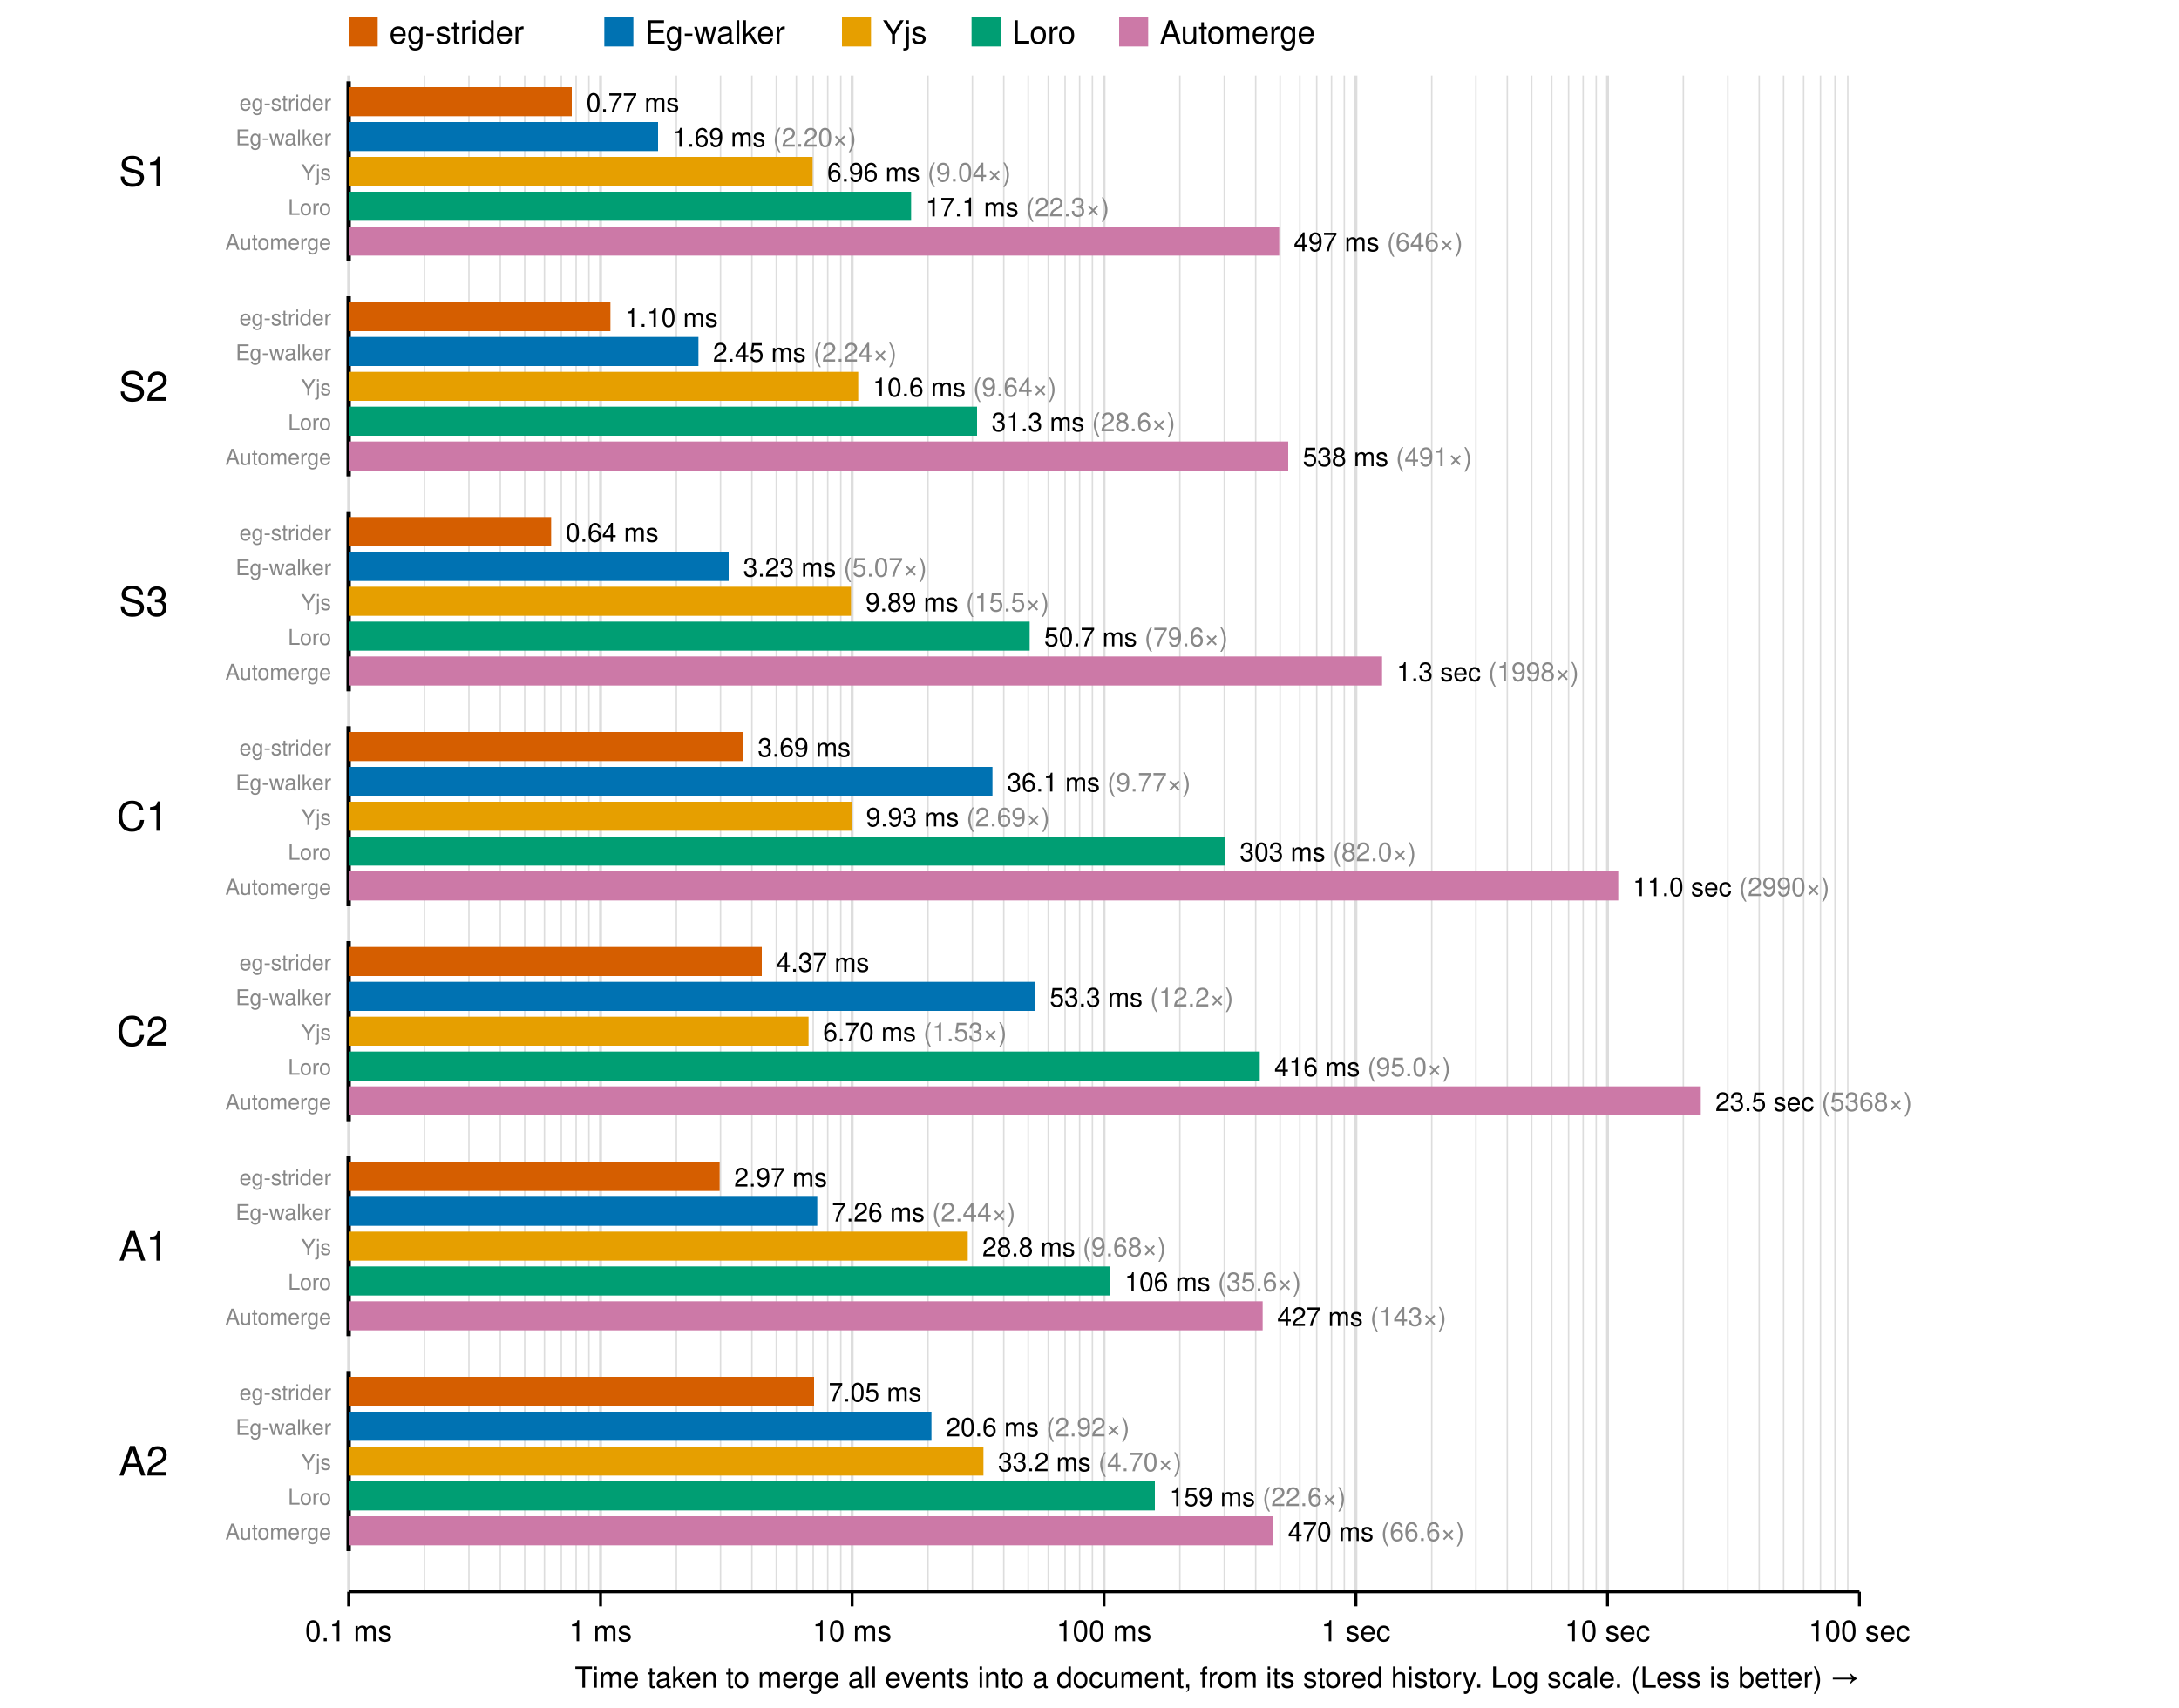
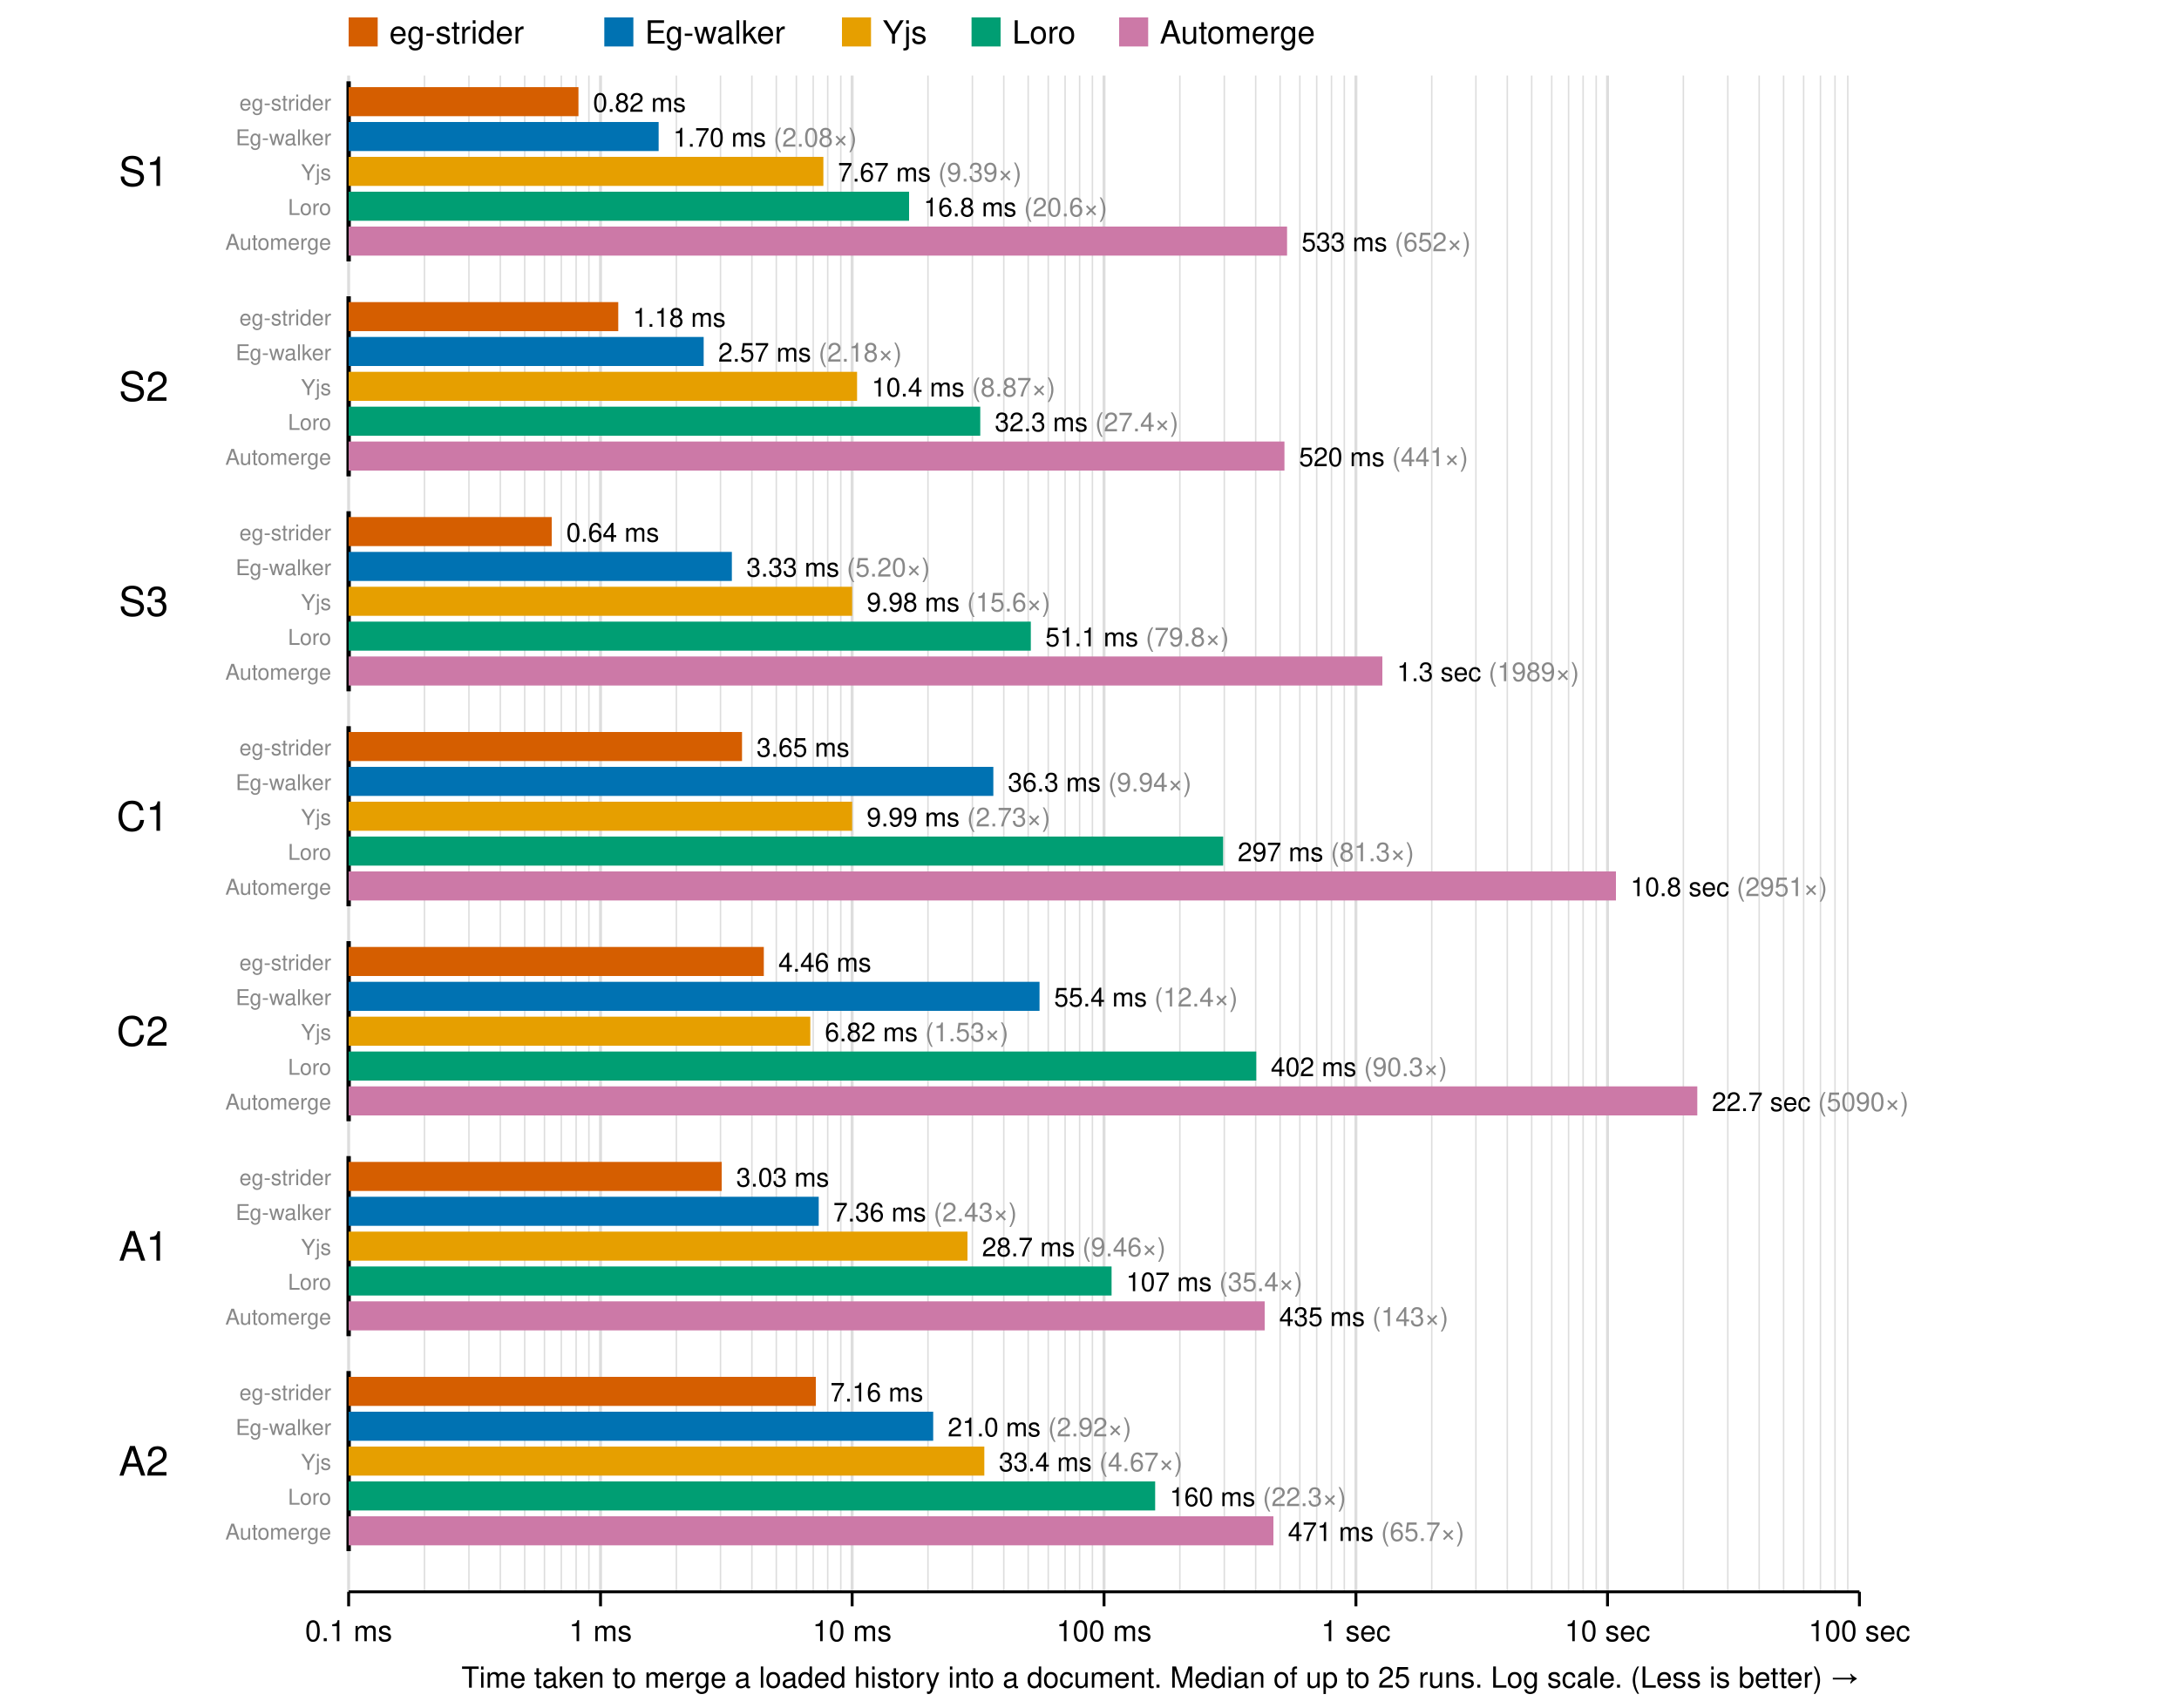
<svg xmlns="http://www.w3.org/2000/svg" viewBox="0 0 750 588" font-family="Helvetica, Arial, sans-serif">
  <rect width="750" height="588" fill="white" />
  <rect x="120" y="6" width="10" height="10" fill="#d55e00" />
  <text x="134" y="15" font-size="11">eg-strider</text>
  <rect x="208.0" y="6" width="10" height="10" fill="#0072b2" />
  <text x="222.0" y="15" font-size="11">Eg-walker</text>
  <rect x="289.8" y="6" width="10" height="10" fill="#e69f00" />
  <text x="303.8" y="15" font-size="11">Yjs</text>
  <rect x="334.4" y="6" width="10" height="10" fill="#009e73" />
  <text x="348.4" y="15" font-size="11">Loro</text>
  <rect x="385.2" y="6" width="10" height="10" fill="#cc79a7" />
  <text x="399.2" y="15" font-size="11">Automerge</text>
  <line x1="120.0" y1="26" x2="120.0" y2="548" stroke="#ddd" stroke-width="1" />
  <line x1="146.1" y1="26" x2="146.1" y2="548" stroke="#ddd" stroke-width="0.5" />
  <line x1="161.4" y1="26" x2="161.4" y2="548" stroke="#ddd" stroke-width="0.5" />
  <line x1="172.2" y1="26" x2="172.2" y2="548" stroke="#ddd" stroke-width="0.5" />
  <line x1="180.6" y1="26" x2="180.6" y2="548" stroke="#ddd" stroke-width="0.5" />
  <line x1="187.4" y1="26" x2="187.4" y2="548" stroke="#ddd" stroke-width="0.5" />
  <line x1="193.2" y1="26" x2="193.2" y2="548" stroke="#ddd" stroke-width="0.5" />
  <line x1="198.3" y1="26" x2="198.3" y2="548" stroke="#ddd" stroke-width="0.5" />
  <line x1="202.7" y1="26" x2="202.7" y2="548" stroke="#ddd" stroke-width="0.5" />
  <line x1="206.7" y1="26" x2="206.7" y2="548" stroke="#ddd" stroke-width="1" />
  <line x1="232.8" y1="26" x2="232.8" y2="548" stroke="#ddd" stroke-width="0.5" />
  <line x1="248.0" y1="26" x2="248.0" y2="548" stroke="#ddd" stroke-width="0.5" />
  <line x1="258.8" y1="26" x2="258.8" y2="548" stroke="#ddd" stroke-width="0.5" />
  <line x1="267.2" y1="26" x2="267.2" y2="548" stroke="#ddd" stroke-width="0.5" />
  <line x1="274.1" y1="26" x2="274.1" y2="548" stroke="#ddd" stroke-width="0.5" />
  <line x1="279.9" y1="26" x2="279.9" y2="548" stroke="#ddd" stroke-width="0.5" />
  <line x1="284.9" y1="26" x2="284.9" y2="548" stroke="#ddd" stroke-width="0.5" />
  <line x1="289.4" y1="26" x2="289.4" y2="548" stroke="#ddd" stroke-width="0.5" />
  <line x1="293.3" y1="26" x2="293.3" y2="548" stroke="#ddd" stroke-width="1" />
  <line x1="319.4" y1="26" x2="319.4" y2="548" stroke="#ddd" stroke-width="0.5" />
  <line x1="334.7" y1="26" x2="334.7" y2="548" stroke="#ddd" stroke-width="0.5" />
  <line x1="345.5" y1="26" x2="345.5" y2="548" stroke="#ddd" stroke-width="0.5" />
  <line x1="353.9" y1="26" x2="353.9" y2="548" stroke="#ddd" stroke-width="0.5" />
  <line x1="360.8" y1="26" x2="360.8" y2="548" stroke="#ddd" stroke-width="0.5" />
  <line x1="366.6" y1="26" x2="366.6" y2="548" stroke="#ddd" stroke-width="0.5" />
  <line x1="371.6" y1="26" x2="371.6" y2="548" stroke="#ddd" stroke-width="0.5" />
  <line x1="376.0" y1="26" x2="376.0" y2="548" stroke="#ddd" stroke-width="0.5" />
  <line x1="380.0" y1="26" x2="380.0" y2="548" stroke="#ddd" stroke-width="1" />
  <line x1="406.1" y1="26" x2="406.1" y2="548" stroke="#ddd" stroke-width="0.5" />
  <line x1="421.4" y1="26" x2="421.4" y2="548" stroke="#ddd" stroke-width="0.5" />
  <line x1="432.2" y1="26" x2="432.2" y2="548" stroke="#ddd" stroke-width="0.5" />
  <line x1="440.6" y1="26" x2="440.6" y2="548" stroke="#ddd" stroke-width="0.5" />
  <line x1="447.4" y1="26" x2="447.4" y2="548" stroke="#ddd" stroke-width="0.5" />
  <line x1="453.2" y1="26" x2="453.2" y2="548" stroke="#ddd" stroke-width="0.5" />
  <line x1="458.3" y1="26" x2="458.3" y2="548" stroke="#ddd" stroke-width="0.5" />
  <line x1="462.7" y1="26" x2="462.7" y2="548" stroke="#ddd" stroke-width="0.5" />
  <line x1="466.7" y1="26" x2="466.7" y2="548" stroke="#ddd" stroke-width="1" />
  <line x1="492.8" y1="26" x2="492.8" y2="548" stroke="#ddd" stroke-width="0.5" />
  <line x1="508.0" y1="26" x2="508.0" y2="548" stroke="#ddd" stroke-width="0.5" />
  <line x1="518.8" y1="26" x2="518.8" y2="548" stroke="#ddd" stroke-width="0.5" />
  <line x1="527.2" y1="26" x2="527.2" y2="548" stroke="#ddd" stroke-width="0.5" />
  <line x1="534.1" y1="26" x2="534.1" y2="548" stroke="#ddd" stroke-width="0.5" />
  <line x1="539.9" y1="26" x2="539.9" y2="548" stroke="#ddd" stroke-width="0.5" />
  <line x1="544.9" y1="26" x2="544.9" y2="548" stroke="#ddd" stroke-width="0.5" />
  <line x1="549.4" y1="26" x2="549.4" y2="548" stroke="#ddd" stroke-width="0.5" />
  <line x1="553.3" y1="26" x2="553.3" y2="548" stroke="#ddd" stroke-width="1" />
  <line x1="579.4" y1="26" x2="579.4" y2="548" stroke="#ddd" stroke-width="0.5" />
  <line x1="594.7" y1="26" x2="594.7" y2="548" stroke="#ddd" stroke-width="0.5" />
  <line x1="605.5" y1="26" x2="605.5" y2="548" stroke="#ddd" stroke-width="0.5" />
  <line x1="613.9" y1="26" x2="613.9" y2="548" stroke="#ddd" stroke-width="0.5" />
  <line x1="620.8" y1="26" x2="620.8" y2="548" stroke="#ddd" stroke-width="0.5" />
  <line x1="626.6" y1="26" x2="626.6" y2="548" stroke="#ddd" stroke-width="0.5" />
  <line x1="631.6" y1="26" x2="631.6" y2="548" stroke="#ddd" stroke-width="0.5" />
  <line x1="636.0" y1="26" x2="636.0" y2="548" stroke="#ddd" stroke-width="0.5" />
  <line x1="120.0" y1="548" x2="120.0" y2="553" stroke="black" />
  <text x="120.0" y="565" font-size="10" text-anchor="middle">0.1 ms</text>
  <line x1="206.7" y1="548" x2="206.7" y2="553" stroke="black" />
  <text x="206.7" y="565" font-size="10" text-anchor="middle">1 ms</text>
  <line x1="293.3" y1="548" x2="293.3" y2="553" stroke="black" />
  <text x="293.3" y="565" font-size="10" text-anchor="middle">10 ms</text>
  <line x1="380.0" y1="548" x2="380.0" y2="553" stroke="black" />
  <text x="380.0" y="565" font-size="10" text-anchor="middle">100 ms</text>
  <line x1="466.7" y1="548" x2="466.7" y2="553" stroke="black" />
  <text x="466.7" y="565" font-size="10" text-anchor="middle">1 sec</text>
  <line x1="553.3" y1="548" x2="553.3" y2="553" stroke="black" />
  <text x="553.3" y="565" font-size="10" text-anchor="middle">10 sec</text>
  <line x1="640.0" y1="548" x2="640.0" y2="553" stroke="black" />
  <text x="640.0" y="565" font-size="10" text-anchor="middle">100 sec</text>
  <line x1="120" y1="548" x2="640" y2="548" stroke="black" />
-   <text x="640" y="581" font-size="10" text-anchor="end">Time taken to merge all events into a document, from its stored history. Log scale. (Less is better) →</text>
+   <text x="640" y="581" font-size="10" text-anchor="end">Time taken to merge a loaded history into a document. Median of up to 25 runs. Log scale. (Less is better) →</text>
  <text x="58" y="64.0" font-size="14" text-anchor="end">S1</text>
  <line x1="120" y1="28" x2="120" y2="90" stroke="black" stroke-width="1.5" />
  <text x="114" y="38" font-size="7.5" fill="#888" text-anchor="end">eg-strider</text>
-   <rect x="120" y="30" width="76.8" height="10" fill="#d55e00" />
-   <text x="201.8" y="38.5" font-size="9">0.77 ms</text>
+   <rect x="120" y="30" width="79.1" height="10" fill="#d55e00" />
+   <text x="204.1" y="38.5" font-size="9">0.82 ms</text>
  <text x="114" y="50" font-size="7.5" fill="#888" text-anchor="end">Eg-walker</text>
-   <rect x="120" y="42" width="106.5" height="10" fill="#0072b2" />
-   <text x="231.5" y="50.5" font-size="9">1.69 ms <tspan fill="#888">(2.20×)</tspan>
+   <rect x="120" y="42" width="106.7" height="10" fill="#0072b2" />
+   <text x="231.7" y="50.5" font-size="9">1.70 ms <tspan fill="#888">(2.08×)</tspan>
  </text>
  <text x="114" y="62" font-size="7.5" fill="#888" text-anchor="end">Yjs</text>
-   <rect x="120" y="54" width="159.7" height="10" fill="#e69f00" />
-   <text x="284.7" y="62.5" font-size="9">6.96 ms <tspan fill="#888">(9.04×)</tspan>
+   <rect x="120" y="54" width="163.4" height="10" fill="#e69f00" />
+   <text x="288.4" y="62.5" font-size="9">7.67 ms <tspan fill="#888">(9.39×)</tspan>
  </text>
  <text x="114" y="74" font-size="7.5" fill="#888" text-anchor="end">Loro</text>
-   <rect x="120" y="66" width="193.6" height="10" fill="#009e73" />
-   <text x="318.6" y="74.5" font-size="9">17.1 ms <tspan fill="#888">(22.3×)</tspan>
+   <rect x="120" y="66" width="192.9" height="10" fill="#009e73" />
+   <text x="317.9" y="74.5" font-size="9">16.8 ms <tspan fill="#888">(20.6×)</tspan>
  </text>
  <text x="114" y="86" font-size="7.5" fill="#888" text-anchor="end">Automerge</text>
-   <rect x="120" y="78" width="320.3" height="10" fill="#cc79a7" />
-   <text x="445.3" y="86.5" font-size="9">497 ms <tspan fill="#888">(646×)</tspan>
+   <rect x="120" y="78" width="323.0" height="10" fill="#cc79a7" />
+   <text x="448.0" y="86.5" font-size="9">533 ms <tspan fill="#888">(652×)</tspan>
  </text>
  <text x="58" y="138.0" font-size="14" text-anchor="end">S2</text>
  <line x1="120" y1="102" x2="120" y2="164" stroke="black" stroke-width="1.5" />
  <text x="114" y="112" font-size="7.5" fill="#888" text-anchor="end">eg-strider</text>
-   <rect x="120" y="104" width="90.1" height="10" fill="#d55e00" />
-   <text x="215.1" y="112.5" font-size="9">1.10 ms</text>
+   <rect x="120" y="104" width="92.8" height="10" fill="#d55e00" />
+   <text x="217.8" y="112.5" font-size="9">1.18 ms</text>
  <text x="114" y="124" font-size="7.5" fill="#888" text-anchor="end">Eg-walker</text>
-   <rect x="120" y="116" width="120.4" height="10" fill="#0072b2" />
-   <text x="245.4" y="124.5" font-size="9">2.45 ms <tspan fill="#888">(2.24×)</tspan>
+   <rect x="120" y="116" width="122.2" height="10" fill="#0072b2" />
+   <text x="247.2" y="124.5" font-size="9">2.57 ms <tspan fill="#888">(2.18×)</tspan>
  </text>
  <text x="114" y="136" font-size="7.5" fill="#888" text-anchor="end">Yjs</text>
-   <rect x="120" y="128" width="175.4" height="10" fill="#e69f00" />
-   <text x="300.4" y="136.5" font-size="9">10.6 ms <tspan fill="#888">(9.64×)</tspan>
+   <rect x="120" y="128" width="175.0" height="10" fill="#e69f00" />
+   <text x="300.0" y="136.5" font-size="9">10.4 ms <tspan fill="#888">(8.87×)</tspan>
  </text>
  <text x="114" y="148" font-size="7.5" fill="#888" text-anchor="end">Loro</text>
-   <rect x="120" y="140" width="216.3" height="10" fill="#009e73" />
-   <text x="341.3" y="148.5" font-size="9">31.3 ms <tspan fill="#888">(28.6×)</tspan>
+   <rect x="120" y="140" width="217.4" height="10" fill="#009e73" />
+   <text x="342.4" y="148.5" font-size="9">32.3 ms <tspan fill="#888">(27.4×)</tspan>
  </text>
  <text x="114" y="160" font-size="7.5" fill="#888" text-anchor="end">Automerge</text>
-   <rect x="120" y="152" width="323.4" height="10" fill="#cc79a7" />
-   <text x="448.4" y="160.5" font-size="9">538 ms <tspan fill="#888">(491×)</tspan>
+   <rect x="120" y="152" width="322.1" height="10" fill="#cc79a7" />
+   <text x="447.1" y="160.5" font-size="9">520 ms <tspan fill="#888">(441×)</tspan>
  </text>
  <text x="58" y="212.0" font-size="14" text-anchor="end">S3</text>
  <line x1="120" y1="176" x2="120" y2="238" stroke="black" stroke-width="1.5" />
  <text x="114" y="186" font-size="7.5" fill="#888" text-anchor="end">eg-strider</text>
-   <rect x="120" y="178" width="69.7" height="10" fill="#d55e00" />
-   <text x="194.7" y="186.5" font-size="9">0.64 ms</text>
+   <rect x="120" y="178" width="69.9" height="10" fill="#d55e00" />
+   <text x="194.9" y="186.5" font-size="9">0.64 ms</text>
  <text x="114" y="198" font-size="7.5" fill="#888" text-anchor="end">Eg-walker</text>
-   <rect x="120" y="190" width="130.8" height="10" fill="#0072b2" />
-   <text x="255.8" y="198.5" font-size="9">3.23 ms <tspan fill="#888">(5.07×)</tspan>
+   <rect x="120" y="190" width="131.9" height="10" fill="#0072b2" />
+   <text x="256.9" y="198.5" font-size="9">3.33 ms <tspan fill="#888">(5.20×)</tspan>
  </text>
  <text x="114" y="210" font-size="7.5" fill="#888" text-anchor="end">Yjs</text>
-   <rect x="120" y="202" width="172.9" height="10" fill="#e69f00" />
-   <text x="297.9" y="210.5" font-size="9">9.89 ms <tspan fill="#888">(15.5×)</tspan>
+   <rect x="120" y="202" width="173.3" height="10" fill="#e69f00" />
+   <text x="298.3" y="210.5" font-size="9">9.98 ms <tspan fill="#888">(15.6×)</tspan>
  </text>
  <text x="114" y="222" font-size="7.5" fill="#888" text-anchor="end">Loro</text>
-   <rect x="120" y="214" width="234.4" height="10" fill="#009e73" />
-   <text x="359.4" y="222.5" font-size="9">50.7 ms <tspan fill="#888">(79.6×)</tspan>
+   <rect x="120" y="214" width="234.8" height="10" fill="#009e73" />
+   <text x="359.8" y="222.5" font-size="9">51.1 ms <tspan fill="#888">(79.8×)</tspan>
  </text>
  <text x="114" y="234" font-size="7.5" fill="#888" text-anchor="end">Automerge</text>
-   <rect x="120" y="226" width="355.7" height="10" fill="#cc79a7" />
-   <text x="480.7" y="234.5" font-size="9">1.3 sec <tspan fill="#888">(1998×)</tspan>
+   <rect x="120" y="226" width="355.8" height="10" fill="#cc79a7" />
+   <text x="480.8" y="234.5" font-size="9">1.3 sec <tspan fill="#888">(1989×)</tspan>
  </text>
  <text x="58" y="286.0" font-size="14" text-anchor="end">C1</text>
  <line x1="120" y1="250" x2="120" y2="312" stroke="black" stroke-width="1.5" />
  <text x="114" y="260" font-size="7.5" fill="#888" text-anchor="end">eg-strider</text>
-   <rect x="120" y="252" width="135.8" height="10" fill="#d55e00" />
-   <text x="260.8" y="260.5" font-size="9">3.69 ms</text>
+   <rect x="120" y="252" width="135.4" height="10" fill="#d55e00" />
+   <text x="260.4" y="260.5" font-size="9">3.65 ms</text>
  <text x="114" y="272" font-size="7.5" fill="#888" text-anchor="end">Eg-walker</text>
-   <rect x="120" y="264" width="221.6" height="10" fill="#0072b2" />
-   <text x="346.6" y="272.5" font-size="9">36.1 ms <tspan fill="#888">(9.77×)</tspan>
+   <rect x="120" y="264" width="221.9" height="10" fill="#0072b2" />
+   <text x="346.9" y="272.5" font-size="9">36.3 ms <tspan fill="#888">(9.94×)</tspan>
  </text>
  <text x="114" y="284" font-size="7.5" fill="#888" text-anchor="end">Yjs</text>
-   <rect x="120" y="276" width="173.1" height="10" fill="#e69f00" />
-   <text x="298.1" y="284.5" font-size="9">9.93 ms <tspan fill="#888">(2.69×)</tspan>
+   <rect x="120" y="276" width="173.3" height="10" fill="#e69f00" />
+   <text x="298.3" y="284.5" font-size="9">9.99 ms <tspan fill="#888">(2.73×)</tspan>
  </text>
  <text x="114" y="296" font-size="7.5" fill="#888" text-anchor="end">Loro</text>
-   <rect x="120" y="288" width="301.7" height="10" fill="#009e73" />
-   <text x="426.7" y="296.5" font-size="9">303 ms <tspan fill="#888">(82.0×)</tspan>
+   <rect x="120" y="288" width="301.0" height="10" fill="#009e73" />
+   <text x="426.0" y="296.5" font-size="9">297 ms <tspan fill="#888">(81.3×)</tspan>
  </text>
  <text x="114" y="308" font-size="7.5" fill="#888" text-anchor="end">Automerge</text>
-   <rect x="120" y="300" width="437.0" height="10" fill="#cc79a7" />
-   <text x="562.0" y="308.5" font-size="9">11.0 sec <tspan fill="#888">(2990×)</tspan>
+   <rect x="120" y="300" width="436.2" height="10" fill="#cc79a7" />
+   <text x="561.2" y="308.5" font-size="9">10.8 sec <tspan fill="#888">(2951×)</tspan>
  </text>
  <text x="58" y="360.0" font-size="14" text-anchor="end">C2</text>
  <line x1="120" y1="324" x2="120" y2="386" stroke="black" stroke-width="1.5" />
  <text x="114" y="334" font-size="7.5" fill="#888" text-anchor="end">eg-strider</text>
-   <rect x="120" y="326" width="142.2" height="10" fill="#d55e00" />
-   <text x="267.2" y="334.5" font-size="9">4.37 ms</text>
+   <rect x="120" y="326" width="142.9" height="10" fill="#d55e00" />
+   <text x="267.9" y="334.5" font-size="9">4.46 ms</text>
  <text x="114" y="346" font-size="7.5" fill="#888" text-anchor="end">Eg-walker</text>
-   <rect x="120" y="338" width="236.3" height="10" fill="#0072b2" />
-   <text x="361.3" y="346.5" font-size="9">53.3 ms <tspan fill="#888">(12.2×)</tspan>
+   <rect x="120" y="338" width="237.8" height="10" fill="#0072b2" />
+   <text x="362.8" y="346.5" font-size="9">55.4 ms <tspan fill="#888">(12.4×)</tspan>
  </text>
  <text x="114" y="358" font-size="7.5" fill="#888" text-anchor="end">Yjs</text>
-   <rect x="120" y="350" width="158.3" height="10" fill="#e69f00" />
-   <text x="283.3" y="358.5" font-size="9">6.70 ms <tspan fill="#888">(1.53×)</tspan>
+   <rect x="120" y="350" width="158.9" height="10" fill="#e69f00" />
+   <text x="283.9" y="358.5" font-size="9">6.82 ms <tspan fill="#888">(1.53×)</tspan>
  </text>
  <text x="114" y="370" font-size="7.5" fill="#888" text-anchor="end">Loro</text>
-   <rect x="120" y="362" width="313.6" height="10" fill="#009e73" />
-   <text x="438.6" y="370.5" font-size="9">416 ms <tspan fill="#888">(95.0×)</tspan>
+   <rect x="120" y="362" width="312.4" height="10" fill="#009e73" />
+   <text x="437.4" y="370.5" font-size="9">402 ms <tspan fill="#888">(90.3×)</tspan>
  </text>
  <text x="114" y="382" font-size="7.5" fill="#888" text-anchor="end">Automerge</text>
-   <rect x="120" y="374" width="465.4" height="10" fill="#cc79a7" />
-   <text x="590.4" y="382.5" font-size="9">23.5 sec <tspan fill="#888">(5368×)</tspan>
+   <rect x="120" y="374" width="464.2" height="10" fill="#cc79a7" />
+   <text x="589.2" y="382.5" font-size="9">22.7 sec <tspan fill="#888">(5090×)</tspan>
  </text>
  <text x="58" y="434.0" font-size="14" text-anchor="end">A1</text>
  <line x1="120" y1="398" x2="120" y2="460" stroke="black" stroke-width="1.5" />
  <text x="114" y="408" font-size="7.5" fill="#888" text-anchor="end">eg-strider</text>
-   <rect x="120" y="400" width="127.7" height="10" fill="#d55e00" />
-   <text x="252.7" y="408.5" font-size="9">2.97 ms</text>
+   <rect x="120" y="400" width="128.4" height="10" fill="#d55e00" />
+   <text x="253.4" y="408.5" font-size="9">3.03 ms</text>
  <text x="114" y="420" font-size="7.5" fill="#888" text-anchor="end">Eg-walker</text>
-   <rect x="120" y="412" width="161.3" height="10" fill="#0072b2" />
-   <text x="286.3" y="420.5" font-size="9">7.26 ms <tspan fill="#888">(2.44×)</tspan>
+   <rect x="120" y="412" width="161.8" height="10" fill="#0072b2" />
+   <text x="286.8" y="420.5" font-size="9">7.36 ms <tspan fill="#888">(2.43×)</tspan>
  </text>
  <text x="114" y="432" font-size="7.5" fill="#888" text-anchor="end">Yjs</text>
-   <rect x="120" y="424" width="213.1" height="10" fill="#e69f00" />
-   <text x="338.1" y="432.5" font-size="9">28.8 ms <tspan fill="#888">(9.68×)</tspan>
+   <rect x="120" y="424" width="213.0" height="10" fill="#e69f00" />
+   <text x="338.0" y="432.5" font-size="9">28.7 ms <tspan fill="#888">(9.46×)</tspan>
  </text>
  <text x="114" y="444" font-size="7.5" fill="#888" text-anchor="end">Loro</text>
-   <rect x="120" y="436" width="262.1" height="10" fill="#009e73" />
-   <text x="387.1" y="444.5" font-size="9">106 ms <tspan fill="#888">(35.6×)</tspan>
+   <rect x="120" y="436" width="262.6" height="10" fill="#009e73" />
+   <text x="387.6" y="444.5" font-size="9">107 ms <tspan fill="#888">(35.4×)</tspan>
  </text>
  <text x="114" y="456" font-size="7.5" fill="#888" text-anchor="end">Automerge</text>
-   <rect x="120" y="448" width="314.6" height="10" fill="#cc79a7" />
-   <text x="439.6" y="456.5" font-size="9">427 ms <tspan fill="#888">(143×)</tspan>
+   <rect x="120" y="448" width="315.3" height="10" fill="#cc79a7" />
+   <text x="440.3" y="456.5" font-size="9">435 ms <tspan fill="#888">(143×)</tspan>
  </text>
  <text x="58" y="508.0" font-size="14" text-anchor="end">A2</text>
  <line x1="120" y1="472" x2="120" y2="534" stroke="black" stroke-width="1.5" />
  <text x="114" y="482" font-size="7.5" fill="#888" text-anchor="end">eg-strider</text>
-   <rect x="120" y="474" width="160.2" height="10" fill="#d55e00" />
-   <text x="285.2" y="482.5" font-size="9">7.05 ms</text>
+   <rect x="120" y="474" width="160.8" height="10" fill="#d55e00" />
+   <text x="285.8" y="482.5" font-size="9">7.16 ms</text>
  <text x="114" y="494" font-size="7.5" fill="#888" text-anchor="end">Eg-walker</text>
-   <rect x="120" y="486" width="200.6" height="10" fill="#0072b2" />
-   <text x="325.6" y="494.5" font-size="9">20.6 ms <tspan fill="#888">(2.92×)</tspan>
+   <rect x="120" y="486" width="201.2" height="10" fill="#0072b2" />
+   <text x="326.2" y="494.5" font-size="9">21.0 ms <tspan fill="#888">(2.92×)</tspan>
  </text>
  <text x="114" y="506" font-size="7.5" fill="#888" text-anchor="end">Yjs</text>
-   <rect x="120" y="498" width="218.5" height="10" fill="#e69f00" />
-   <text x="343.5" y="506.5" font-size="9">33.2 ms <tspan fill="#888">(4.70×)</tspan>
+   <rect x="120" y="498" width="218.8" height="10" fill="#e69f00" />
+   <text x="343.8" y="506.5" font-size="9">33.4 ms <tspan fill="#888">(4.67×)</tspan>
  </text>
  <text x="114" y="518" font-size="7.5" fill="#888" text-anchor="end">Loro</text>
-   <rect x="120" y="510" width="277.5" height="10" fill="#009e73" />
-   <text x="402.5" y="518.5" font-size="9">159 ms <tspan fill="#888">(22.6×)</tspan>
+   <rect x="120" y="510" width="277.6" height="10" fill="#009e73" />
+   <text x="402.6" y="518.5" font-size="9">160 ms <tspan fill="#888">(22.3×)</tspan>
  </text>
  <text x="114" y="530" font-size="7.5" fill="#888" text-anchor="end">Automerge</text>
  <rect x="120" y="522" width="318.3" height="10" fill="#cc79a7" />
-   <text x="443.3" y="530.5" font-size="9">470 ms <tspan fill="#888">(66.6×)</tspan>
+   <text x="443.3" y="530.5" font-size="9">471 ms <tspan fill="#888">(65.7×)</tspan>
  </text>
</svg>
